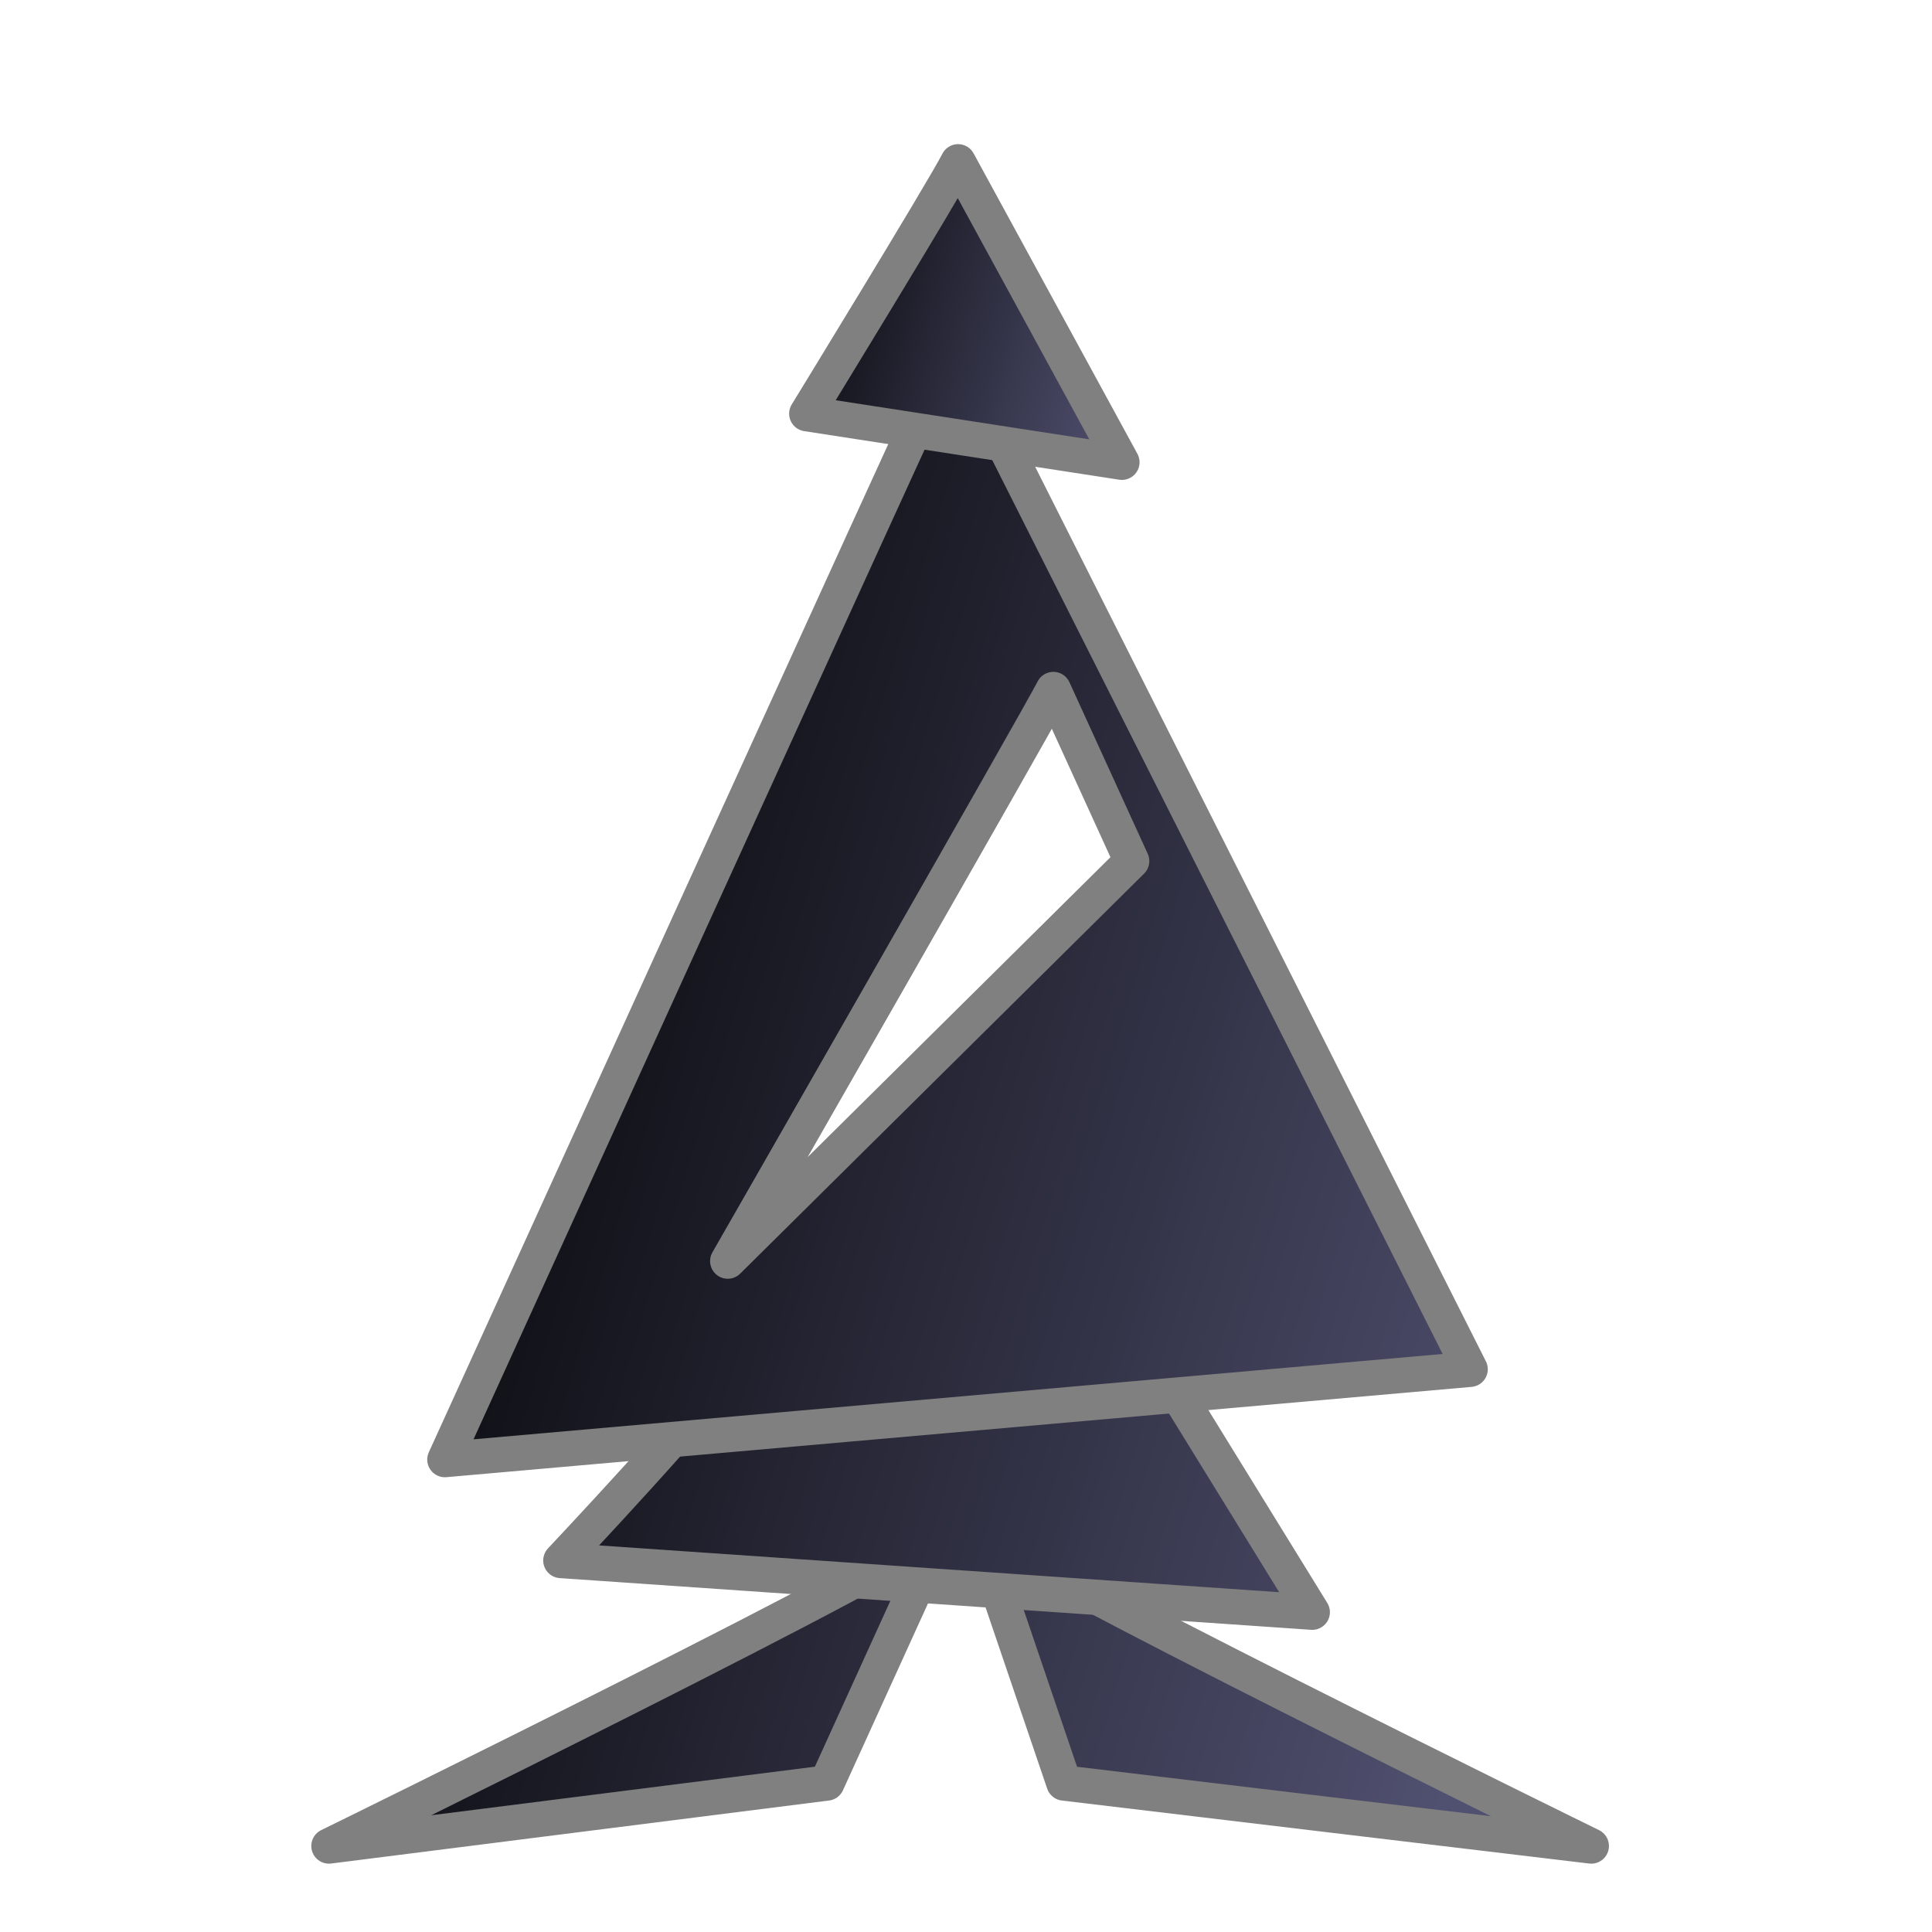
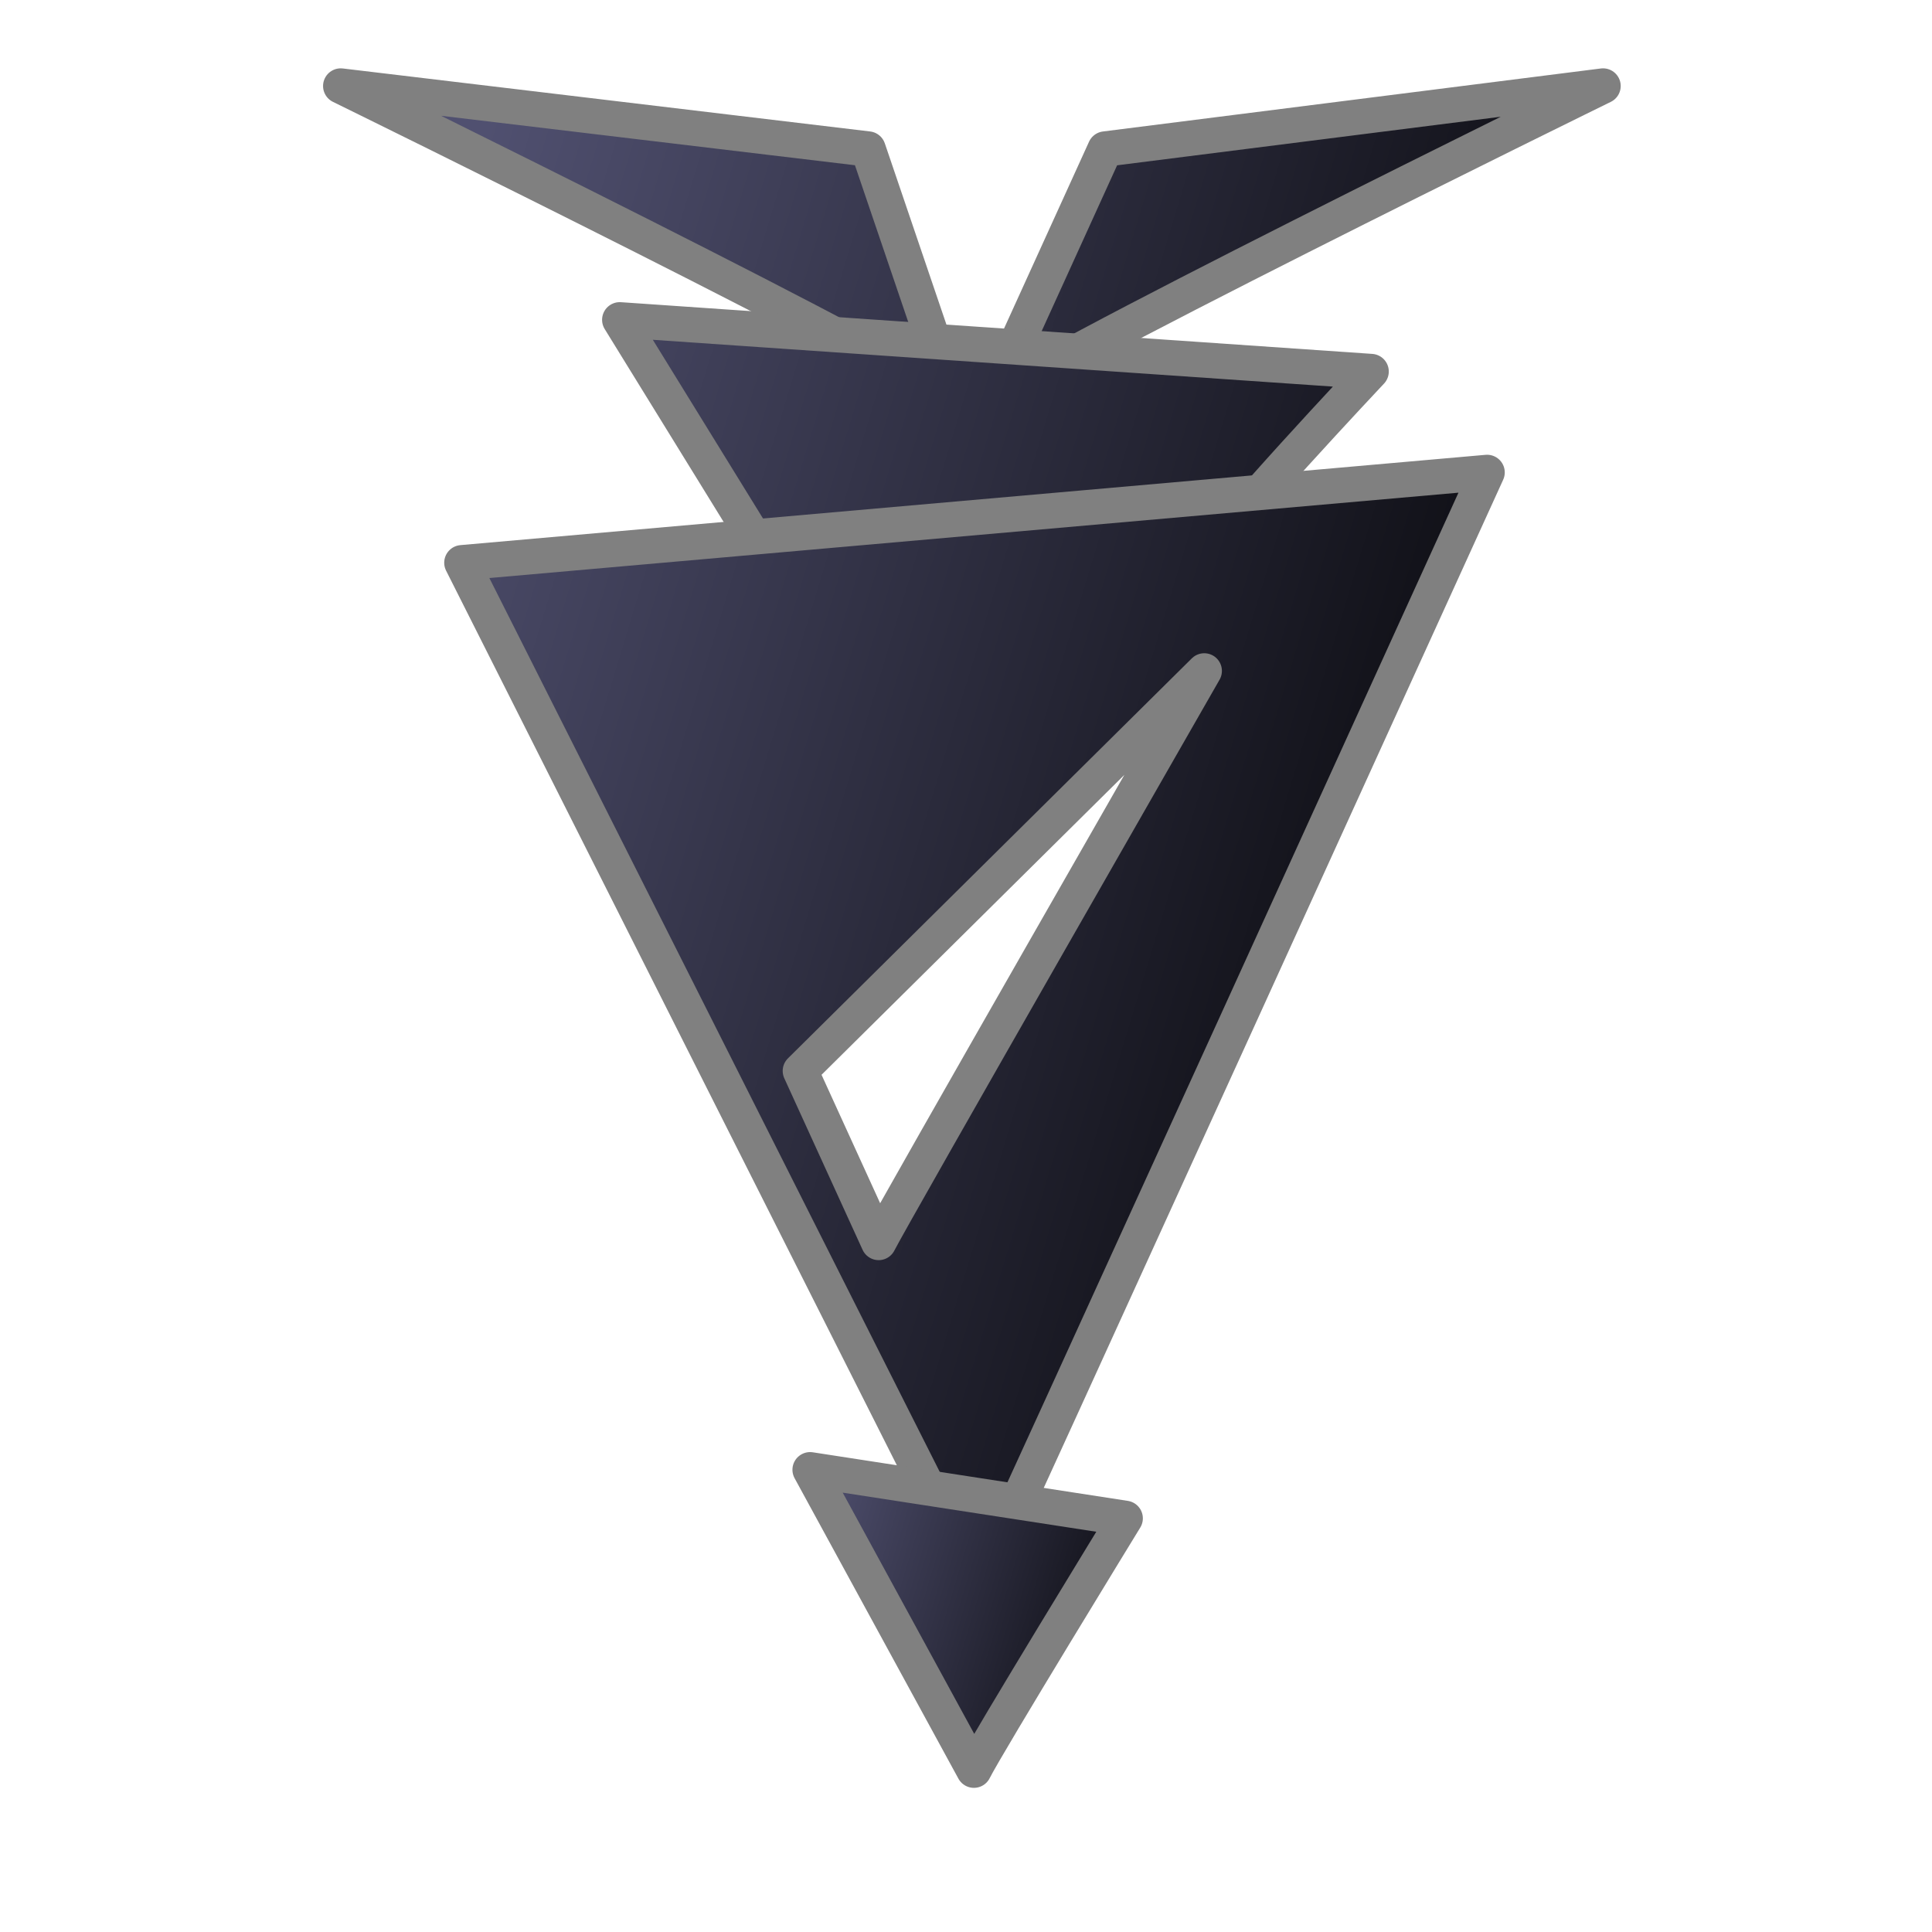
<svg xmlns="http://www.w3.org/2000/svg" xmlns:xlink="http://www.w3.org/1999/xlink" width="200" height="200" id="svg5354" version="1.1">
  <defs id="defs5356">
    <linearGradient xlink:href="#linearGradientBlackPieces" id="linearGradient2287" gradientUnits="userSpaceOnUse" x1="130.983" y1="444.835" x2="720.017" y2="623.168" gradientTransform="matrix(0.2285714,0,0,0.2285714,602.2857,0.91429)" />
    <linearGradient id="linearGradientBlackPieces">
      <stop id="stop2268" offset="0" style="stop-color:#000000;stop-opacity:1;" />
      <stop id="stop2270" offset="1" style="stop-color:#505070;stop-opacity:1;" />
    </linearGradient>
    <linearGradient xlink:href="#linearGradientBlackPiecesBorder" id="linearGradient17667" x1="632.225" y1="174.586" x2="699.485" y2="174.586" gradientUnits="userSpaceOnUse" />
    <linearGradient id="linearGradientBlackPiecesBorder">
      <stop style="stop-color:#808080;stop-opacity:1;" offset="0" id="stop7192" />
      <stop style="stop-color:#808080;stop-opacity:1;" offset="1" id="stop7194" />
    </linearGradient>
    <linearGradient xlink:href="#linearGradientBlackPieces" id="linearGradient2284" gradientUnits="userSpaceOnUse" x1="130.983" y1="444.835" x2="720.017" y2="623.168" gradientTransform="matrix(0.2285714,0,0,0.2285714,598.1714,0.91429)" />
    <linearGradient id="linearGradient5288">
      <stop id="stop5290" offset="0" style="stop-color:#000000;stop-opacity:1;" />
      <stop id="stop5292" offset="1" style="stop-color:#505070;stop-opacity:1;" />
    </linearGradient>
    <linearGradient xlink:href="#linearGradientBlackPiecesBorder" id="linearGradient17665" x1="699.297" y1="174.586" x2="766.556" y2="174.586" gradientUnits="userSpaceOnUse" />
    <linearGradient id="linearGradient5295">
      <stop style="stop-color:#808080;stop-opacity:1;" offset="0" id="stop5297" />
      <stop style="stop-color:#808080;stop-opacity:1;" offset="1" id="stop5299" />
    </linearGradient>
    <linearGradient xlink:href="#linearGradientBlackPieces" id="linearGradient2281" gradientUnits="userSpaceOnUse" x1="130.983" y1="444.835" x2="720.017" y2="623.168" gradientTransform="matrix(0.2285714,0,0,0.2285714,600,0.91429)" />
    <linearGradient id="linearGradient5302">
      <stop id="stop5304" offset="0" style="stop-color:#000000;stop-opacity:1;" />
      <stop id="stop5306" offset="1" style="stop-color:#505070;stop-opacity:1;" />
    </linearGradient>
    <linearGradient xlink:href="#linearGradientBlackPiecesBorder" id="linearGradient17663" x1="656.233" y1="150.817" x2="737.672" y2="150.817" gradientUnits="userSpaceOnUse" />
    <linearGradient id="linearGradient5309">
      <stop style="stop-color:#808080;stop-opacity:1;" offset="0" id="stop5311" />
      <stop style="stop-color:#808080;stop-opacity:1;" offset="1" id="stop5313" />
    </linearGradient>
    <linearGradient xlink:href="#linearGradientBlackPieces" id="linearGradient2278" gradientUnits="userSpaceOnUse" x1="130.983" y1="444.835" x2="720.017" y2="623.168" gradientTransform="matrix(0.2285714,0,0,0.2285714,600,0.91429)" />
    <linearGradient id="linearGradient5316">
      <stop id="stop5318" offset="0" style="stop-color:#000000;stop-opacity:1;" />
      <stop id="stop5320" offset="1" style="stop-color:#505070;stop-opacity:1;" />
    </linearGradient>
    <linearGradient xlink:href="#linearGradientBlackPiecesBorder" id="linearGradient17661" x1="644.227" y1="93.364" x2="754.015" y2="93.364" gradientUnits="userSpaceOnUse" />
    <linearGradient id="linearGradient5323">
      <stop style="stop-color:#808080;stop-opacity:1;" offset="0" id="stop5325" />
      <stop style="stop-color:#808080;stop-opacity:1;" offset="1" id="stop5327" />
    </linearGradient>
    <linearGradient xlink:href="#linearGradientBlackPieces" id="linearGradient2275" gradientUnits="userSpaceOnUse" x1="322.65" y1="156.502" x2="501.102" y2="209.835" gradientTransform="matrix(0.2285714,0,0,0.2285714,600,3.58095)" />
    <linearGradient id="linearGradient5330">
      <stop id="stop5332" offset="0" style="stop-color:#000000;stop-opacity:1;" />
      <stop id="stop5334" offset="1" style="stop-color:#505070;stop-opacity:1;" />
    </linearGradient>
    <linearGradient xlink:href="#linearGradientBlackPiecesBorder" id="linearGradient17659" x1="681.691" y1="32.301" x2="717.966" y2="32.301" gradientUnits="userSpaceOnUse" />
    <linearGradient id="linearGradient5337">
      <stop style="stop-color:#808080;stop-opacity:1;" offset="0" id="stop5339" />
      <stop style="stop-color:#808080;stop-opacity:1;" offset="1" id="stop5341" />
    </linearGradient>
    <linearGradient y2="209.835" x2="501.102" y1="156.502" x1="322.65" gradientTransform="matrix(0.2285714,0,0,0.2285714,600,3.58095)" gradientUnits="userSpaceOnUse" id="linearGradient5350" xlink:href="#linearGradientBlackPieces" />
    <linearGradient y2="32.301" x2="717.966" y1="32.301" x1="681.691" gradientUnits="userSpaceOnUse" id="linearGradient5352" xlink:href="#linearGradientBlackPiecesBorder" />
  </defs>
  <g id="layer1" transform="translate(-241.3333,-336.7431)">
-     <g transform="translate(-358.6667,336.7431)" id="BlackBishop">
+     <g transform="matrix(-1,0,0,-1,1041.333,536.7431)" id="BlackBishop">
      <rect y="0" x="600" height="200" width="200" id="rect8054-1" style="fill:none;stroke:none" />
      <path id="path2203" d="m 697.656,158.073 c -1.223,2.446 -63.603,33.024 -63.603,33.024 l 51.545,-6.523 12.058,-26.501 z" style="fill:url(#linearGradient2287);fill-opacity:1;fill-rule:evenodd;stroke:url(#linearGradient17667);stroke-width:3.657;stroke-linecap:round;stroke-linejoin:round;stroke-miterlimit:4;stroke-dasharray:none;stroke-opacity:1" />
      <path style="fill:url(#linearGradient2284);fill-opacity:1;fill-rule:evenodd;stroke:url(#linearGradient17665);stroke-width:3.657;stroke-linecap:round;stroke-linejoin:round;stroke-miterlimit:4;stroke-dasharray:none;stroke-opacity:1" d="m 701.125,158.073 c 1.223,2.446 63.603,33.024 63.603,33.024 l -54.592,-6.523 -9.01,-26.501 z" id="path2205" />
      <path style="fill:url(#linearGradient2281);fill-opacity:1;fill-rule:evenodd;stroke:url(#linearGradient17663);stroke-width:3.657;stroke-linecap:round;stroke-linejoin:round;stroke-miterlimit:4;stroke-dasharray:none;stroke-opacity:1" d="m 675.033,142.223 c -1.376,2.751 -16.972,19.317 -16.972,19.317 l 77.782,5.353 -19.825,-32.153 -40.985,7.483 z" id="path2237" />
      <path id="path2201" d="m 698.72,35.633 c -1.375,2.751 -52.664,115.462 -52.664,115.462 L 752.187,141.747 698.72,35.633 Z m 10.322,35.746 8.105,17.76 -41.81,41.409 c 0,0 32.33,-56.418 33.705,-59.169 z" style="fill:url(#linearGradient2278);fill-opacity:1;fill-rule:evenodd;stroke:url(#linearGradient17661);stroke-width:3.657;stroke-linecap:round;stroke-linejoin:round;stroke-miterlimit:4;stroke-dasharray:none;stroke-opacity:1" />
      <path id="path2199" d="m 699.18,16.751 c -1.376,2.751 -15.66,26.071 -15.66,26.071 l 32.618,5.03 -16.958,-31.101 z" style="fill:url(#linearGradient5350);fill-opacity:1;fill-rule:evenodd;stroke:url(#linearGradient5352);stroke-width:3.657;stroke-linecap:round;stroke-linejoin:round;stroke-miterlimit:4;stroke-dasharray:none;stroke-opacity:1" />
    </g>
  </g>
</svg>
